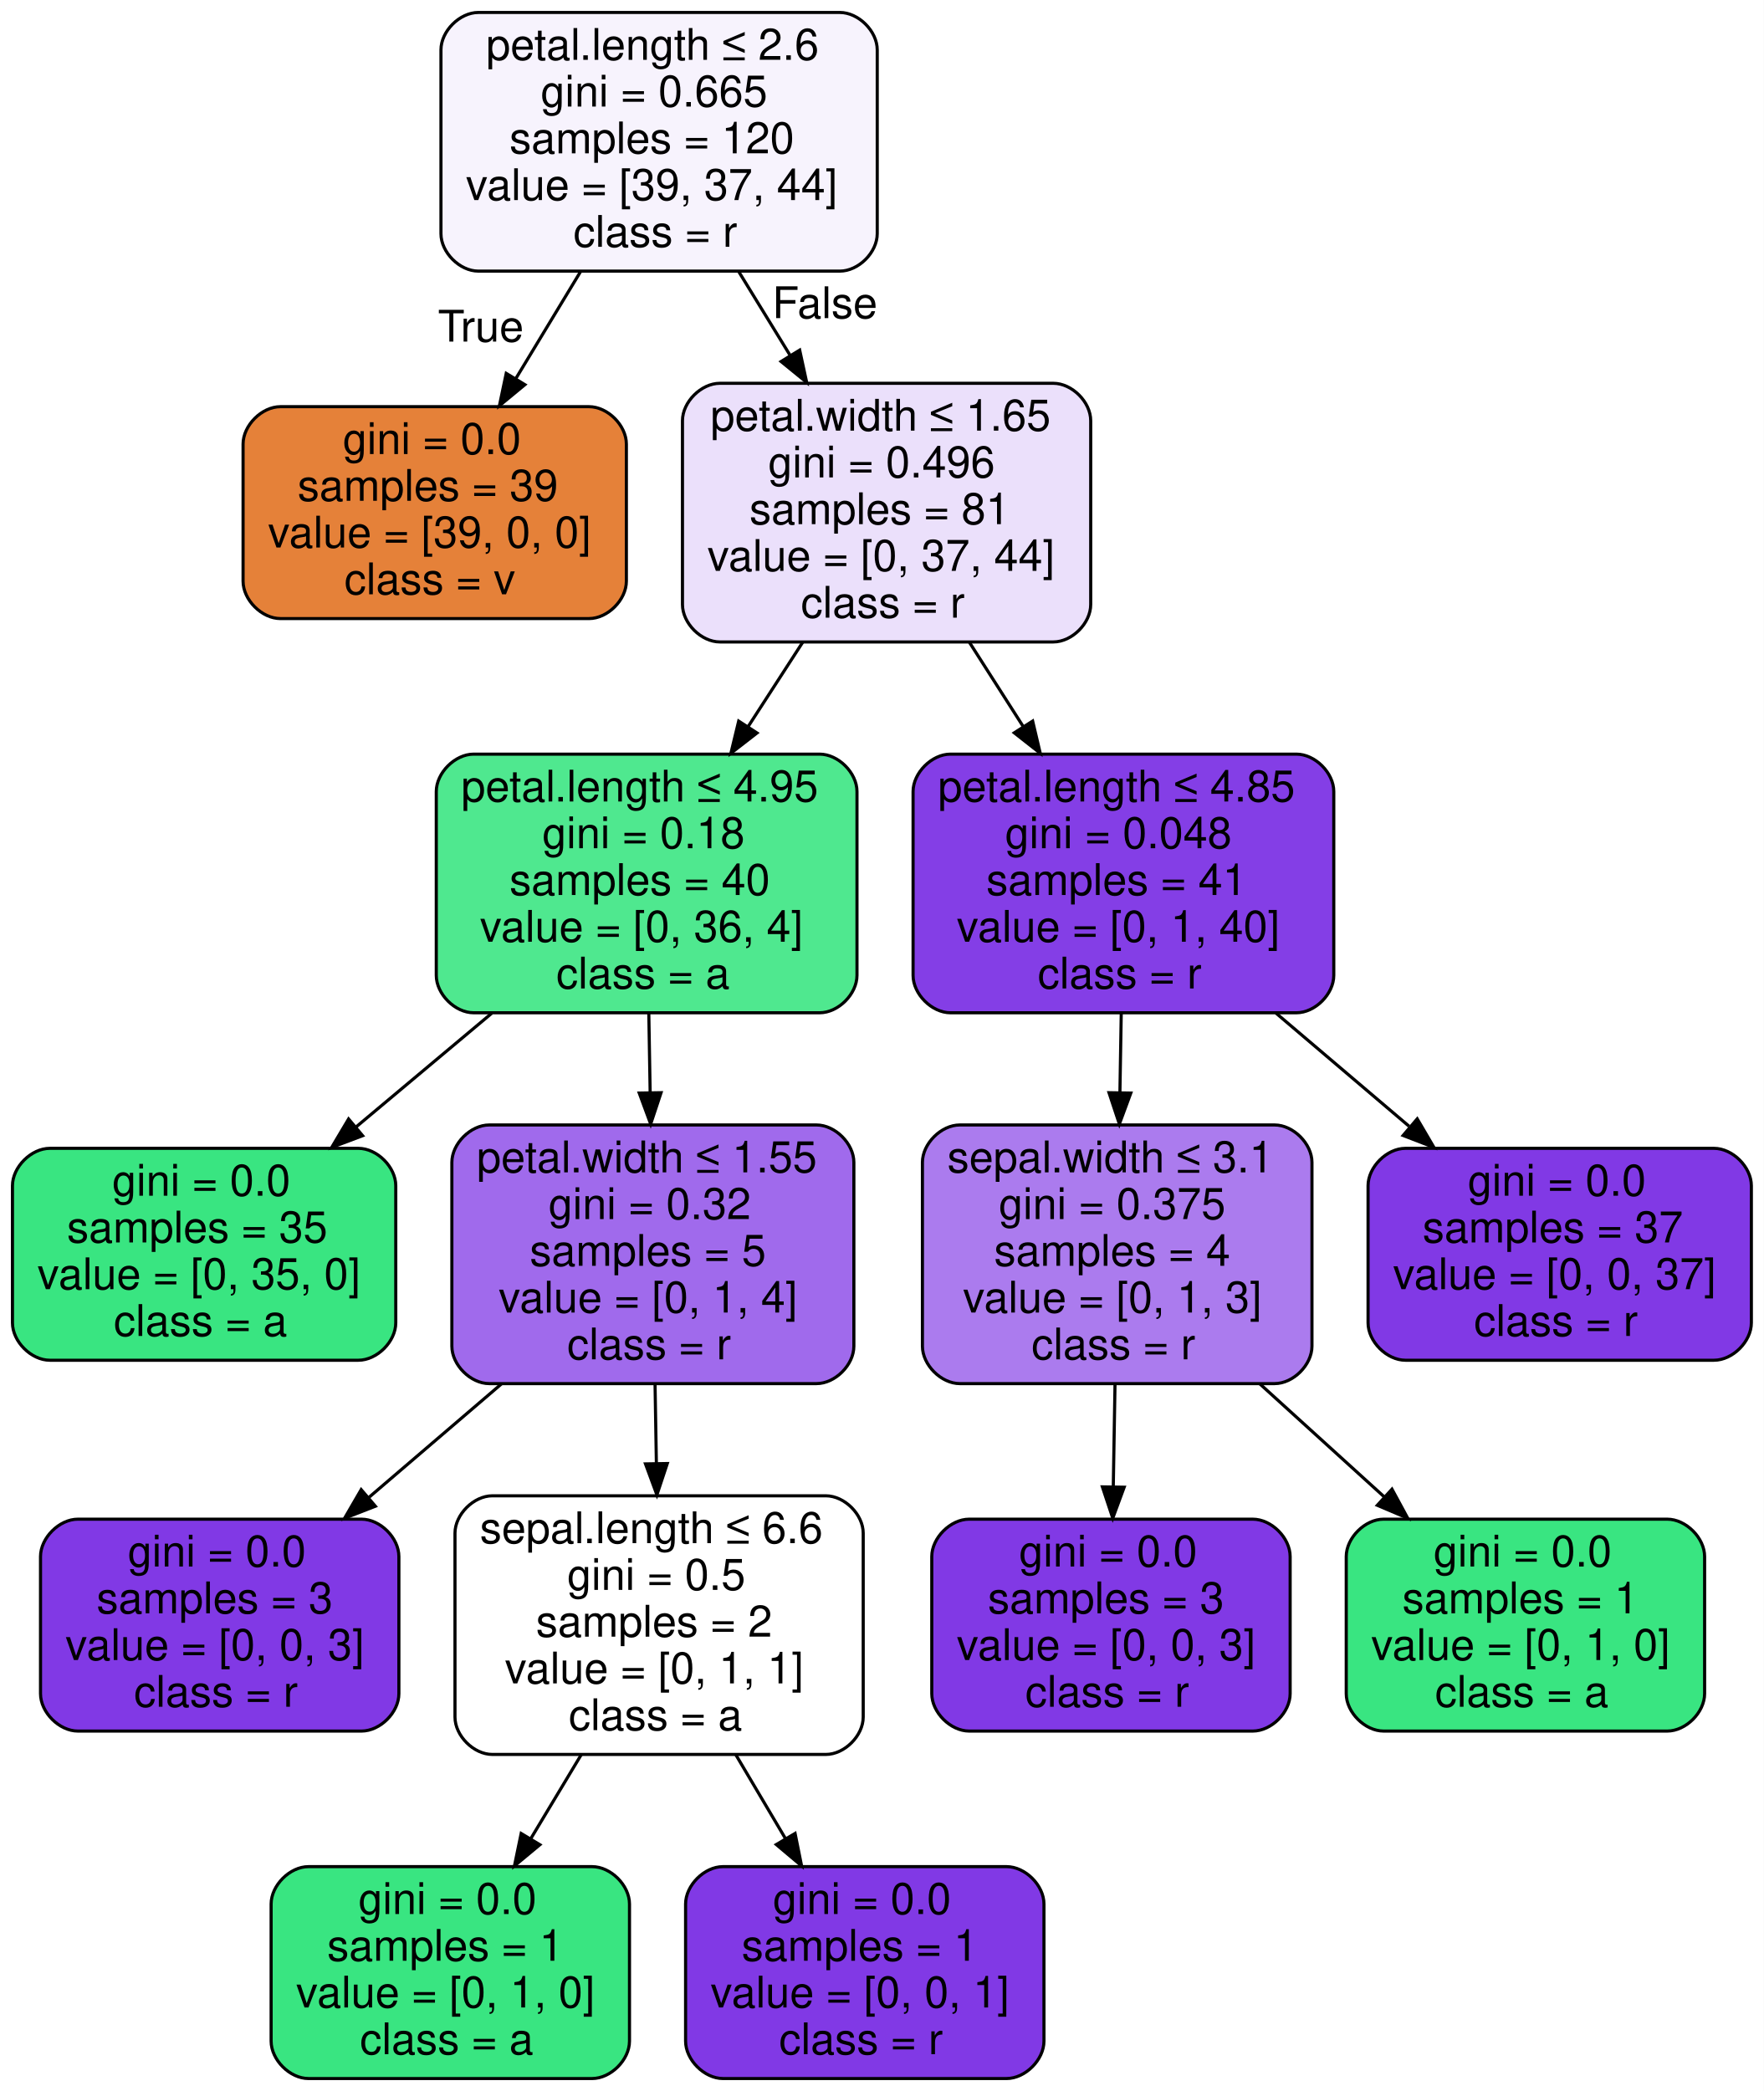
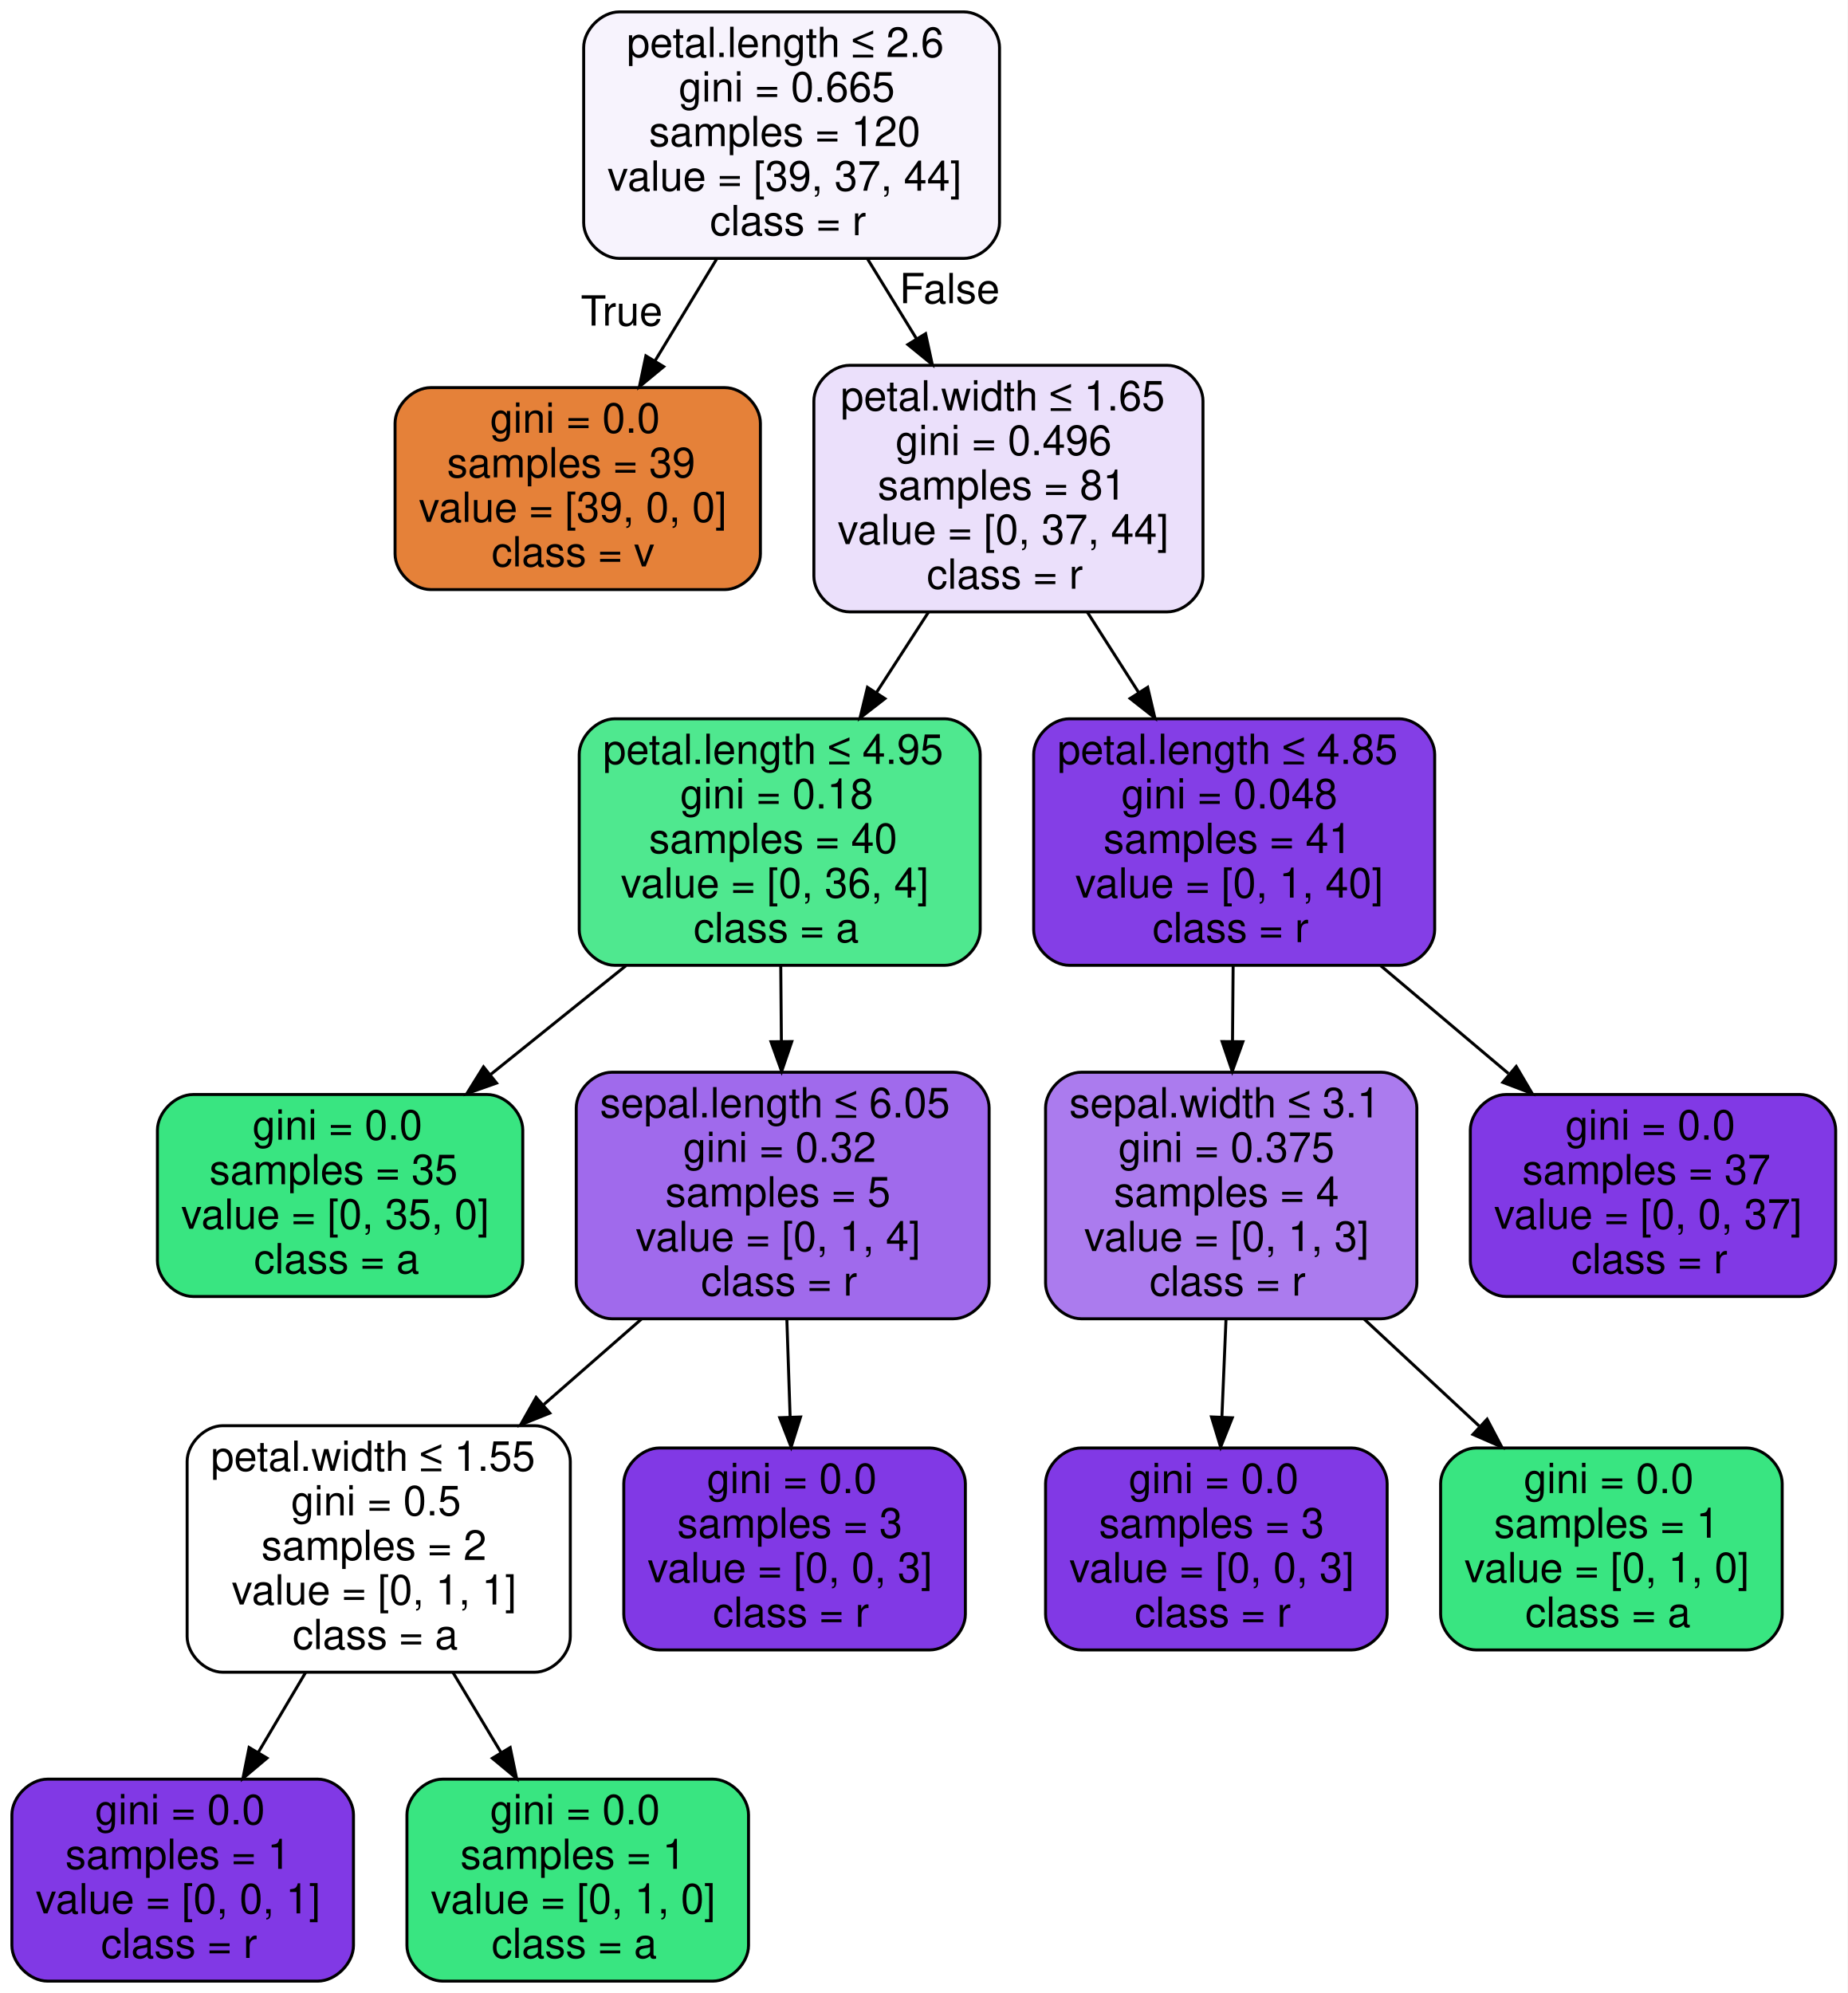
- <svg xmlns="http://www.w3.org/2000/svg" width="566pt" height="671pt" viewBox="0.00 0.00 566.00 671.00">
+ <svg xmlns="http://www.w3.org/2000/svg" width="622pt" height="671pt" viewBox="0.00 0.00 622.00 671.00">
  <g id="graph0" class="graph" transform="scale(1 1) rotate(0) translate(4 667)">
-     <polygon fill="#ffffff" stroke="transparent" points="-4,4 -4,-667 562,-667 562,4 -4,4" />
+     <polygon fill="#ffffff" stroke="transparent" points="-4,4 -4,-667 618,-667 618,4 -4,4" />
    <g id="node1" class="node">
-       <path fill="#f7f3fd" stroke="#000000" d="M265.5,-663C265.5,-663 149.5,-663 149.5,-663 143.5,-663 137.5,-657 137.5,-651 137.5,-651 137.5,-592 137.5,-592 137.5,-586 143.5,-580 149.5,-580 149.5,-580 265.5,-580 265.5,-580 271.5,-580 277.5,-586 277.5,-592 277.5,-592 277.5,-651 277.5,-651 277.5,-657 271.5,-663 265.5,-663" />
-       <text text-anchor="start" x="152" y="-647.8" font-family="Helvetica,sans-Serif" font-size="14.00" fill="#000000">petal.length ≤ 2.6</text>
-       <text text-anchor="start" x="169.5" y="-632.8" font-family="Helvetica,sans-Serif" font-size="14.00" fill="#000000">gini = 0.665</text>
-       <text text-anchor="start" x="159.5" y="-617.8" font-family="Helvetica,sans-Serif" font-size="14.00" fill="#000000">samples = 120</text>
-       <text text-anchor="start" x="145.5" y="-602.8" font-family="Helvetica,sans-Serif" font-size="14.00" fill="#000000">value = [39, 37, 44]</text>
-       <text text-anchor="start" x="180" y="-587.8" font-family="Helvetica,sans-Serif" font-size="14.00" fill="#000000">class = r</text>
+       <path fill="#f7f3fd" stroke="#000000" d="M320.5,-663C320.5,-663 204.5,-663 204.5,-663 198.5,-663 192.5,-657 192.5,-651 192.5,-651 192.5,-592 192.5,-592 192.5,-586 198.5,-580 204.5,-580 204.5,-580 320.5,-580 320.5,-580 326.5,-580 332.5,-586 332.5,-592 332.5,-592 332.5,-651 332.5,-651 332.5,-657 326.5,-663 320.5,-663" />
+       <text text-anchor="start" x="207" y="-647.8" font-family="Helvetica,sans-Serif" font-size="14.00" fill="#000000">petal.length ≤ 2.6</text>
+       <text text-anchor="start" x="224.5" y="-632.8" font-family="Helvetica,sans-Serif" font-size="14.00" fill="#000000">gini = 0.665</text>
+       <text text-anchor="start" x="214.5" y="-617.8" font-family="Helvetica,sans-Serif" font-size="14.00" fill="#000000">samples = 120</text>
+       <text text-anchor="start" x="200.5" y="-602.8" font-family="Helvetica,sans-Serif" font-size="14.00" fill="#000000">value = [39, 37, 44]</text>
+       <text text-anchor="start" x="235" y="-587.8" font-family="Helvetica,sans-Serif" font-size="14.00" fill="#000000">class = r</text>
    </g>
    <g id="node2" class="node">
-       <path fill="#e58139" stroke="#000000" d="M185,-536.5C185,-536.5 86,-536.5 86,-536.5 80,-536.5 74,-530.5 74,-524.5 74,-524.5 74,-480.5 74,-480.5 74,-474.5 80,-468.5 86,-468.5 86,-468.5 185,-468.5 185,-468.5 191,-468.5 197,-474.5 197,-480.5 197,-480.5 197,-524.5 197,-524.5 197,-530.5 191,-536.5 185,-536.5" />
-       <text text-anchor="start" x="106" y="-521.3" font-family="Helvetica,sans-Serif" font-size="14.00" fill="#000000">gini = 0.0</text>
-       <text text-anchor="start" x="91.5" y="-506.3" font-family="Helvetica,sans-Serif" font-size="14.00" fill="#000000">samples = 39</text>
-       <text text-anchor="start" x="82" y="-491.3" font-family="Helvetica,sans-Serif" font-size="14.00" fill="#000000">value = [39, 0, 0]</text>
-       <text text-anchor="start" x="106.5" y="-476.3" font-family="Helvetica,sans-Serif" font-size="14.00" fill="#000000">class = v</text>
+       <path fill="#e58139" stroke="#000000" d="M240,-536.5C240,-536.5 141,-536.5 141,-536.5 135,-536.5 129,-530.5 129,-524.5 129,-524.5 129,-480.5 129,-480.5 129,-474.5 135,-468.5 141,-468.5 141,-468.5 240,-468.5 240,-468.5 246,-468.5 252,-474.5 252,-480.5 252,-480.5 252,-524.5 252,-524.5 252,-530.5 246,-536.5 240,-536.5" />
+       <text text-anchor="start" x="161" y="-521.3" font-family="Helvetica,sans-Serif" font-size="14.00" fill="#000000">gini = 0.0</text>
+       <text text-anchor="start" x="146.5" y="-506.3" font-family="Helvetica,sans-Serif" font-size="14.00" fill="#000000">samples = 39</text>
+       <text text-anchor="start" x="137" y="-491.3" font-family="Helvetica,sans-Serif" font-size="14.00" fill="#000000">value = [39, 0, 0]</text>
+       <text text-anchor="start" x="161.5" y="-476.3" font-family="Helvetica,sans-Serif" font-size="14.00" fill="#000000">class = v</text>
    </g>
    <g id="edge1" class="edge">
-       <path fill="none" stroke="#000000" d="M182.318,-579.88C175.598,-568.774 168.324,-556.751 161.559,-545.569" />
-       <polygon fill="#000000" stroke="#000000" points="164.433,-543.559 156.262,-536.815 158.444,-547.183 164.433,-543.559" />
-       <text text-anchor="middle" x="150.288" y="-557.391" font-family="Helvetica,sans-Serif" font-size="14.00" fill="#000000">True</text>
+       <path fill="none" stroke="#000000" d="M237.318,-579.88C230.598,-568.774 223.324,-556.751 216.559,-545.569" />
+       <polygon fill="#000000" stroke="#000000" points="219.433,-543.559 211.262,-536.815 213.444,-547.183 219.433,-543.559" />
+       <text text-anchor="middle" x="205.288" y="-557.391" font-family="Helvetica,sans-Serif" font-size="14.00" fill="#000000">True</text>
    </g>
    <g id="node3" class="node">
-       <path fill="#ebe0fb" stroke="#000000" d="M334,-544C334,-544 227,-544 227,-544 221,-544 215,-538 215,-532 215,-532 215,-473 215,-473 215,-467 221,-461 227,-461 227,-461 334,-461 334,-461 340,-461 346,-467 346,-473 346,-473 346,-532 346,-532 346,-538 340,-544 334,-544" />
-       <text text-anchor="start" x="224" y="-528.8" font-family="Helvetica,sans-Serif" font-size="14.00" fill="#000000">petal.width ≤ 1.65</text>
-       <text text-anchor="start" x="242.5" y="-513.8" font-family="Helvetica,sans-Serif" font-size="14.00" fill="#000000">gini = 0.496</text>
-       <text text-anchor="start" x="236.5" y="-498.8" font-family="Helvetica,sans-Serif" font-size="14.00" fill="#000000">samples = 81</text>
-       <text text-anchor="start" x="223" y="-483.8" font-family="Helvetica,sans-Serif" font-size="14.00" fill="#000000">value = [0, 37, 44]</text>
-       <text text-anchor="start" x="253" y="-468.8" font-family="Helvetica,sans-Serif" font-size="14.00" fill="#000000">class = r</text>
+       <path fill="#ebe0fb" stroke="#000000" d="M389,-544C389,-544 282,-544 282,-544 276,-544 270,-538 270,-532 270,-532 270,-473 270,-473 270,-467 276,-461 282,-461 282,-461 389,-461 389,-461 395,-461 401,-467 401,-473 401,-473 401,-532 401,-532 401,-538 395,-544 389,-544" />
+       <text text-anchor="start" x="279" y="-528.8" font-family="Helvetica,sans-Serif" font-size="14.00" fill="#000000">petal.width ≤ 1.65</text>
+       <text text-anchor="start" x="297.5" y="-513.8" font-family="Helvetica,sans-Serif" font-size="14.00" fill="#000000">gini = 0.496</text>
+       <text text-anchor="start" x="291.5" y="-498.8" font-family="Helvetica,sans-Serif" font-size="14.00" fill="#000000">samples = 81</text>
+       <text text-anchor="start" x="278" y="-483.8" font-family="Helvetica,sans-Serif" font-size="14.00" fill="#000000">value = [0, 37, 44]</text>
+       <text text-anchor="start" x="308" y="-468.8" font-family="Helvetica,sans-Serif" font-size="14.00" fill="#000000">class = r</text>
    </g>
    <g id="edge2" class="edge">
-       <path fill="none" stroke="#000000" d="M233.032,-579.88C238.391,-571.143 244.098,-561.84 249.628,-552.825" />
-       <polygon fill="#000000" stroke="#000000" points="252.613,-554.652 254.859,-544.298 246.647,-550.992 252.613,-554.652" />
-       <text text-anchor="middle" x="260.684" y="-564.91" font-family="Helvetica,sans-Serif" font-size="14.00" fill="#000000">False</text>
+       <path fill="none" stroke="#000000" d="M288.032,-579.88C293.391,-571.143 299.098,-561.84 304.628,-552.825" />
+       <polygon fill="#000000" stroke="#000000" points="307.613,-554.652 309.859,-544.298 301.647,-550.992 307.613,-554.652" />
+       <text text-anchor="middle" x="315.684" y="-564.91" font-family="Helvetica,sans-Serif" font-size="14.00" fill="#000000">False</text>
    </g>
    <g id="node4" class="node">
-       <path fill="#4fe88f" stroke="#000000" d="M259,-425C259,-425 148,-425 148,-425 142,-425 136,-419 136,-413 136,-413 136,-354 136,-354 136,-348 142,-342 148,-342 148,-342 259,-342 259,-342 265,-342 271,-348 271,-354 271,-354 271,-413 271,-413 271,-419 265,-425 259,-425" />
-       <text text-anchor="start" x="144" y="-409.8" font-family="Helvetica,sans-Serif" font-size="14.00" fill="#000000">petal.length ≤ 4.95</text>
-       <text text-anchor="start" x="170" y="-394.8" font-family="Helvetica,sans-Serif" font-size="14.00" fill="#000000">gini = 0.18</text>
-       <text text-anchor="start" x="159.5" y="-379.8" font-family="Helvetica,sans-Serif" font-size="14.00" fill="#000000">samples = 40</text>
-       <text text-anchor="start" x="150" y="-364.8" font-family="Helvetica,sans-Serif" font-size="14.00" fill="#000000">value = [0, 36, 4]</text>
-       <text text-anchor="start" x="174.5" y="-349.8" font-family="Helvetica,sans-Serif" font-size="14.00" fill="#000000">class = a</text>
+       <path fill="#4fe88f" stroke="#000000" d="M314,-425C314,-425 203,-425 203,-425 197,-425 191,-419 191,-413 191,-413 191,-354 191,-354 191,-348 197,-342 203,-342 203,-342 314,-342 314,-342 320,-342 326,-348 326,-354 326,-354 326,-413 326,-413 326,-419 320,-425 314,-425" />
+       <text text-anchor="start" x="199" y="-409.8" font-family="Helvetica,sans-Serif" font-size="14.00" fill="#000000">petal.length ≤ 4.95</text>
+       <text text-anchor="start" x="225" y="-394.8" font-family="Helvetica,sans-Serif" font-size="14.00" fill="#000000">gini = 0.18</text>
+       <text text-anchor="start" x="214.5" y="-379.8" font-family="Helvetica,sans-Serif" font-size="14.00" fill="#000000">samples = 40</text>
+       <text text-anchor="start" x="205" y="-364.8" font-family="Helvetica,sans-Serif" font-size="14.00" fill="#000000">value = [0, 36, 4]</text>
+       <text text-anchor="start" x="229.5" y="-349.8" font-family="Helvetica,sans-Serif" font-size="14.00" fill="#000000">class = a</text>
    </g>
    <g id="edge3" class="edge">
-       <path fill="none" stroke="#000000" d="M253.569,-460.88C247.916,-452.143 241.897,-442.84 236.063,-433.825" />
-       <polygon fill="#000000" stroke="#000000" points="238.917,-431.792 230.546,-425.298 233.04,-435.595 238.917,-431.792" />
+       <path fill="none" stroke="#000000" d="M308.569,-460.88C302.916,-452.143 296.897,-442.84 291.063,-433.825" />
+       <polygon fill="#000000" stroke="#000000" points="293.917,-431.792 285.546,-425.298 288.04,-435.595 293.917,-431.792" />
    </g>
    <g id="node11" class="node">
-       <path fill="#843ee6" stroke="#000000" d="M412,-425C412,-425 301,-425 301,-425 295,-425 289,-419 289,-413 289,-413 289,-354 289,-354 289,-348 295,-342 301,-342 301,-342 412,-342 412,-342 418,-342 424,-348 424,-354 424,-354 424,-413 424,-413 424,-419 418,-425 412,-425" />
-       <text text-anchor="start" x="297" y="-409.8" font-family="Helvetica,sans-Serif" font-size="14.00" fill="#000000">petal.length ≤ 4.85</text>
-       <text text-anchor="start" x="318.5" y="-394.8" font-family="Helvetica,sans-Serif" font-size="14.00" fill="#000000">gini = 0.048</text>
-       <text text-anchor="start" x="312.5" y="-379.8" font-family="Helvetica,sans-Serif" font-size="14.00" fill="#000000">samples = 41</text>
-       <text text-anchor="start" x="303" y="-364.8" font-family="Helvetica,sans-Serif" font-size="14.00" fill="#000000">value = [0, 1, 40]</text>
-       <text text-anchor="start" x="329" y="-349.8" font-family="Helvetica,sans-Serif" font-size="14.00" fill="#000000">class = r</text>
+       <path fill="#843ee6" stroke="#000000" d="M467,-425C467,-425 356,-425 356,-425 350,-425 344,-419 344,-413 344,-413 344,-354 344,-354 344,-348 350,-342 356,-342 356,-342 467,-342 467,-342 473,-342 479,-348 479,-354 479,-354 479,-413 479,-413 479,-419 473,-425 467,-425" />
+       <text text-anchor="start" x="352" y="-409.8" font-family="Helvetica,sans-Serif" font-size="14.00" fill="#000000">petal.length ≤ 4.85</text>
+       <text text-anchor="start" x="373.5" y="-394.8" font-family="Helvetica,sans-Serif" font-size="14.00" fill="#000000">gini = 0.048</text>
+       <text text-anchor="start" x="367.5" y="-379.8" font-family="Helvetica,sans-Serif" font-size="14.00" fill="#000000">samples = 41</text>
+       <text text-anchor="start" x="358" y="-364.8" font-family="Helvetica,sans-Serif" font-size="14.00" fill="#000000">value = [0, 1, 40]</text>
+       <text text-anchor="start" x="384" y="-349.8" font-family="Helvetica,sans-Serif" font-size="14.00" fill="#000000">class = r</text>
    </g>
    <g id="edge10" class="edge">
-       <path fill="none" stroke="#000000" d="M307.081,-460.88C312.661,-452.143 318.602,-442.84 324.36,-433.825" />
-       <polygon fill="#000000" stroke="#000000" points="327.373,-435.61 329.805,-425.298 321.473,-431.842 327.373,-435.61" />
+       <path fill="none" stroke="#000000" d="M362.081,-460.88C367.661,-452.143 373.602,-442.84 379.36,-433.825" />
+       <polygon fill="#000000" stroke="#000000" points="382.373,-435.61 384.805,-425.298 376.473,-431.842 382.373,-435.61" />
    </g>
    <g id="node5" class="node">
-       <path fill="#39e581" stroke="#000000" d="M111,-298.5C111,-298.5 12,-298.5 12,-298.5 6,-298.5 0,-292.5 0,-286.5 0,-286.5 0,-242.5 0,-242.5 0,-236.5 6,-230.5 12,-230.5 12,-230.5 111,-230.5 111,-230.5 117,-230.5 123,-236.5 123,-242.5 123,-242.5 123,-286.5 123,-286.5 123,-292.5 117,-298.5 111,-298.5" />
-       <text text-anchor="start" x="32" y="-283.3" font-family="Helvetica,sans-Serif" font-size="14.00" fill="#000000">gini = 0.0</text>
-       <text text-anchor="start" x="17.5" y="-268.3" font-family="Helvetica,sans-Serif" font-size="14.00" fill="#000000">samples = 35</text>
-       <text text-anchor="start" x="8" y="-253.3" font-family="Helvetica,sans-Serif" font-size="14.00" fill="#000000">value = [0, 35, 0]</text>
-       <text text-anchor="start" x="32.5" y="-238.3" font-family="Helvetica,sans-Serif" font-size="14.00" fill="#000000">class = a</text>
+       <path fill="#39e581" stroke="#000000" d="M160,-298.5C160,-298.5 61,-298.5 61,-298.5 55,-298.5 49,-292.5 49,-286.5 49,-286.5 49,-242.5 49,-242.5 49,-236.5 55,-230.5 61,-230.5 61,-230.5 160,-230.5 160,-230.5 166,-230.5 172,-236.5 172,-242.5 172,-242.5 172,-286.5 172,-286.5 172,-292.5 166,-298.5 160,-298.5" />
+       <text text-anchor="start" x="81" y="-283.3" font-family="Helvetica,sans-Serif" font-size="14.00" fill="#000000">gini = 0.0</text>
+       <text text-anchor="start" x="66.5" y="-268.3" font-family="Helvetica,sans-Serif" font-size="14.00" fill="#000000">samples = 35</text>
+       <text text-anchor="start" x="57" y="-253.3" font-family="Helvetica,sans-Serif" font-size="14.00" fill="#000000">value = [0, 35, 0]</text>
+       <text text-anchor="start" x="81.5" y="-238.3" font-family="Helvetica,sans-Serif" font-size="14.00" fill="#000000">class = a</text>
    </g>
    <g id="edge4" class="edge">
-       <path fill="none" stroke="#000000" d="M153.835,-341.88C139.664,-330.004 124.243,-317.08 110.134,-305.257" />
-       <polygon fill="#000000" stroke="#000000" points="112.36,-302.555 102.447,-298.815 107.864,-307.921 112.36,-302.555" />
+       <path fill="none" stroke="#000000" d="M206.737,-341.88C191.967,-330.004 175.894,-317.08 161.189,-305.257" />
+       <polygon fill="#000000" stroke="#000000" points="163.164,-302.353 153.177,-298.815 158.778,-307.809 163.164,-302.353" />
    </g>
    <g id="node6" class="node">
-       <path fill="#a06aec" stroke="#000000" d="M258,-306C258,-306 153,-306 153,-306 147,-306 141,-300 141,-294 141,-294 141,-235 141,-235 141,-229 147,-223 153,-223 153,-223 258,-223 258,-223 264,-223 270,-229 270,-235 270,-235 270,-294 270,-294 270,-300 264,-306 258,-306" />
-       <text text-anchor="start" x="149" y="-290.8" font-family="Helvetica,sans-Serif" font-size="14.00" fill="#000000">petal.width ≤ 1.55</text>
-       <text text-anchor="start" x="172" y="-275.8" font-family="Helvetica,sans-Serif" font-size="14.00" fill="#000000">gini = 0.32</text>
-       <text text-anchor="start" x="166" y="-260.8" font-family="Helvetica,sans-Serif" font-size="14.00" fill="#000000">samples = 5</text>
-       <text text-anchor="start" x="156" y="-245.8" font-family="Helvetica,sans-Serif" font-size="14.00" fill="#000000">value = [0, 1, 4]</text>
-       <text text-anchor="start" x="178" y="-230.8" font-family="Helvetica,sans-Serif" font-size="14.00" fill="#000000">class = r</text>
+       <path fill="#a06aec" stroke="#000000" d="M317,-306C317,-306 202,-306 202,-306 196,-306 190,-300 190,-294 190,-294 190,-235 190,-235 190,-229 196,-223 202,-223 202,-223 317,-223 317,-223 323,-223 329,-229 329,-235 329,-235 329,-294 329,-294 329,-300 323,-306 317,-306" />
+       <text text-anchor="start" x="198" y="-290.8" font-family="Helvetica,sans-Serif" font-size="14.00" fill="#000000">sepal.length ≤ 6.05</text>
+       <text text-anchor="start" x="226" y="-275.8" font-family="Helvetica,sans-Serif" font-size="14.00" fill="#000000">gini = 0.32</text>
+       <text text-anchor="start" x="220" y="-260.8" font-family="Helvetica,sans-Serif" font-size="14.00" fill="#000000">samples = 5</text>
+       <text text-anchor="start" x="210" y="-245.8" font-family="Helvetica,sans-Serif" font-size="14.00" fill="#000000">value = [0, 1, 4]</text>
+       <text text-anchor="start" x="232" y="-230.8" font-family="Helvetica,sans-Serif" font-size="14.00" fill="#000000">class = r</text>
    </g>
    <g id="edge5" class="edge">
-       <path fill="none" stroke="#000000" d="M204.2,-341.88C204.337,-333.684 204.483,-324.989 204.626,-316.501" />
-       <polygon fill="#000000" stroke="#000000" points="208.129,-316.356 204.798,-306.298 201.13,-316.238 208.129,-316.356" />
+       <path fill="none" stroke="#000000" d="M258.85,-341.88C258.919,-333.684 258.992,-324.989 259.063,-316.501" />
+       <polygon fill="#000000" stroke="#000000" points="262.565,-316.327 259.149,-306.298 255.565,-316.268 262.565,-316.327" />
    </g>
    <g id="node7" class="node">
-       <path fill="#8139e5" stroke="#000000" d="M112,-179.5C112,-179.5 21,-179.5 21,-179.5 15,-179.5 9,-173.5 9,-167.5 9,-167.5 9,-123.5 9,-123.5 9,-117.5 15,-111.5 21,-111.5 21,-111.5 112,-111.5 112,-111.5 118,-111.5 124,-117.5 124,-123.5 124,-123.5 124,-167.5 124,-167.5 124,-173.5 118,-179.5 112,-179.5" />
-       <text text-anchor="start" x="37" y="-164.3" font-family="Helvetica,sans-Serif" font-size="14.00" fill="#000000">gini = 0.0</text>
-       <text text-anchor="start" x="27" y="-149.3" font-family="Helvetica,sans-Serif" font-size="14.00" fill="#000000">samples = 3</text>
-       <text text-anchor="start" x="17" y="-134.3" font-family="Helvetica,sans-Serif" font-size="14.00" fill="#000000">value = [0, 0, 3]</text>
-       <text text-anchor="start" x="39" y="-119.3" font-family="Helvetica,sans-Serif" font-size="14.00" fill="#000000">class = r</text>
+       <path fill="#ffffff" stroke="#000000" d="M176,-187C176,-187 71,-187 71,-187 65,-187 59,-181 59,-175 59,-175 59,-116 59,-116 59,-110 65,-104 71,-104 71,-104 176,-104 176,-104 182,-104 188,-110 188,-116 188,-116 188,-175 188,-175 188,-181 182,-187 176,-187" />
+       <text text-anchor="start" x="67" y="-171.8" font-family="Helvetica,sans-Serif" font-size="14.00" fill="#000000">petal.width ≤ 1.55</text>
+       <text text-anchor="start" x="94" y="-156.8" font-family="Helvetica,sans-Serif" font-size="14.00" fill="#000000">gini = 0.5</text>
+       <text text-anchor="start" x="84" y="-141.8" font-family="Helvetica,sans-Serif" font-size="14.00" fill="#000000">samples = 2</text>
+       <text text-anchor="start" x="74" y="-126.8" font-family="Helvetica,sans-Serif" font-size="14.00" fill="#000000">value = [0, 1, 1]</text>
+       <text text-anchor="start" x="94.5" y="-111.8" font-family="Helvetica,sans-Serif" font-size="14.00" fill="#000000">class = a</text>
    </g>
    <g id="edge6" class="edge">
-       <path fill="none" stroke="#000000" d="M156.885,-222.88C143.141,-211.114 128.197,-198.32 114.491,-186.585" />
-       <polygon fill="#000000" stroke="#000000" points="116.455,-183.66 106.582,-179.815 111.902,-188.977 116.455,-183.66" />
+       <path fill="none" stroke="#000000" d="M211.934,-222.88C201.332,-213.603 190,-203.687 179.107,-194.156" />
+       <polygon fill="#000000" stroke="#000000" points="181.1,-191.249 171.269,-187.298 176.49,-196.517 181.1,-191.249" />
+     </g>
+     <g id="node10" class="node">
+       <path fill="#8139e5" stroke="#000000" d="M309,-179.5C309,-179.5 218,-179.5 218,-179.5 212,-179.5 206,-173.5 206,-167.5 206,-167.5 206,-123.5 206,-123.5 206,-117.5 212,-111.5 218,-111.5 218,-111.5 309,-111.5 309,-111.5 315,-111.5 321,-117.5 321,-123.5 321,-123.5 321,-167.5 321,-167.5 321,-173.5 315,-179.5 309,-179.5" />
+       <text text-anchor="start" x="234" y="-164.3" font-family="Helvetica,sans-Serif" font-size="14.00" fill="#000000">gini = 0.0</text>
+       <text text-anchor="start" x="224" y="-149.3" font-family="Helvetica,sans-Serif" font-size="14.00" fill="#000000">samples = 3</text>
+       <text text-anchor="start" x="214" y="-134.3" font-family="Helvetica,sans-Serif" font-size="14.00" fill="#000000">value = [0, 0, 3]</text>
+       <text text-anchor="start" x="236" y="-119.3" font-family="Helvetica,sans-Serif" font-size="14.00" fill="#000000">class = r</text>
+     </g>
+     <g id="edge9" class="edge">
+       <path fill="none" stroke="#000000" d="M260.899,-222.88C261.257,-212.213 261.644,-200.702 262.007,-189.901" />
+       <polygon fill="#000000" stroke="#000000" points="265.509,-189.927 262.347,-179.815 258.512,-189.692 265.509,-189.927" />
    </g>
    <g id="node8" class="node">
-       <path fill="#ffffff" stroke="#000000" d="M261,-187C261,-187 154,-187 154,-187 148,-187 142,-181 142,-175 142,-175 142,-116 142,-116 142,-110 148,-104 154,-104 154,-104 261,-104 261,-104 267,-104 273,-110 273,-116 273,-116 273,-175 273,-175 273,-181 267,-187 261,-187" />
-       <text text-anchor="start" x="150" y="-171.8" font-family="Helvetica,sans-Serif" font-size="14.00" fill="#000000">sepal.length ≤ 6.6</text>
-       <text text-anchor="start" x="178" y="-156.8" font-family="Helvetica,sans-Serif" font-size="14.00" fill="#000000">gini = 0.5</text>
-       <text text-anchor="start" x="168" y="-141.8" font-family="Helvetica,sans-Serif" font-size="14.00" fill="#000000">samples = 2</text>
-       <text text-anchor="start" x="158" y="-126.8" font-family="Helvetica,sans-Serif" font-size="14.00" fill="#000000">value = [0, 1, 1]</text>
-       <text text-anchor="start" x="178.5" y="-111.8" font-family="Helvetica,sans-Serif" font-size="14.00" fill="#000000">class = a</text>
+       <path fill="#8139e5" stroke="#000000" d="M103,-68C103,-68 12,-68 12,-68 6,-68 0,-62 0,-56 0,-56 0,-12 0,-12 0,-6 6,0 12,0 12,0 103,0 103,0 109,0 115,-6 115,-12 115,-12 115,-56 115,-56 115,-62 109,-68 103,-68" />
+       <text text-anchor="start" x="28" y="-52.8" font-family="Helvetica,sans-Serif" font-size="14.00" fill="#000000">gini = 0.0</text>
+       <text text-anchor="start" x="18" y="-37.8" font-family="Helvetica,sans-Serif" font-size="14.00" fill="#000000">samples = 1</text>
+       <text text-anchor="start" x="8" y="-22.8" font-family="Helvetica,sans-Serif" font-size="14.00" fill="#000000">value = [0, 0, 1]</text>
+       <text text-anchor="start" x="30" y="-7.8" font-family="Helvetica,sans-Serif" font-size="14.00" fill="#000000">class = r</text>
    </g>
    <g id="edge7" class="edge">
-       <path fill="none" stroke="#000000" d="M206.2,-222.88C206.337,-214.684 206.483,-205.989 206.626,-197.501" />
-       <polygon fill="#000000" stroke="#000000" points="210.129,-197.356 206.798,-187.298 203.13,-197.238 210.129,-197.356" />
+       <path fill="none" stroke="#000000" d="M98.924,-103.981C93.701,-95.159 88.177,-85.826 82.924,-76.951" />
+       <polygon fill="#000000" stroke="#000000" points="85.887,-75.086 77.782,-68.264 79.864,-78.652 85.887,-75.086" />
    </g>
    <g id="node9" class="node">
-       <path fill="#39e581" stroke="#000000" d="M186,-68C186,-68 95,-68 95,-68 89,-68 83,-62 83,-56 83,-56 83,-12 83,-12 83,-6 89,0 95,0 95,0 186,0 186,0 192,0 198,-6 198,-12 198,-12 198,-56 198,-56 198,-62 192,-68 186,-68" />
-       <text text-anchor="start" x="111" y="-52.8" font-family="Helvetica,sans-Serif" font-size="14.00" fill="#000000">gini = 0.0</text>
-       <text text-anchor="start" x="101" y="-37.8" font-family="Helvetica,sans-Serif" font-size="14.00" fill="#000000">samples = 1</text>
-       <text text-anchor="start" x="91" y="-22.8" font-family="Helvetica,sans-Serif" font-size="14.00" fill="#000000">value = [0, 1, 0]</text>
-       <text text-anchor="start" x="111.5" y="-7.8" font-family="Helvetica,sans-Serif" font-size="14.00" fill="#000000">class = a</text>
+       <path fill="#39e581" stroke="#000000" d="M236,-68C236,-68 145,-68 145,-68 139,-68 133,-62 133,-56 133,-56 133,-12 133,-12 133,-6 139,0 145,0 145,0 236,0 236,0 242,0 248,-6 248,-12 248,-12 248,-56 248,-56 248,-62 242,-68 236,-68" />
+       <text text-anchor="start" x="161" y="-52.8" font-family="Helvetica,sans-Serif" font-size="14.00" fill="#000000">gini = 0.0</text>
+       <text text-anchor="start" x="151" y="-37.8" font-family="Helvetica,sans-Serif" font-size="14.00" fill="#000000">samples = 1</text>
+       <text text-anchor="start" x="141" y="-22.8" font-family="Helvetica,sans-Serif" font-size="14.00" fill="#000000">value = [0, 1, 0]</text>
+       <text text-anchor="start" x="161.5" y="-7.8" font-family="Helvetica,sans-Serif" font-size="14.00" fill="#000000">class = a</text>
    </g>
    <g id="edge8" class="edge">
-       <path fill="none" stroke="#000000" d="M182.552,-103.981C177.25,-95.159 171.642,-85.826 166.309,-76.951" />
-       <polygon fill="#000000" stroke="#000000" points="169.24,-75.032 161.089,-68.264 163.239,-78.638 169.24,-75.032" />
-     </g>
-     <g id="node10" class="node">
-       <path fill="#8139e5" stroke="#000000" d="M319,-68C319,-68 228,-68 228,-68 222,-68 216,-62 216,-56 216,-56 216,-12 216,-12 216,-6 222,0 228,0 228,0 319,0 319,0 325,0 331,-6 331,-12 331,-12 331,-56 331,-56 331,-62 325,-68 319,-68" />
-       <text text-anchor="start" x="244" y="-52.8" font-family="Helvetica,sans-Serif" font-size="14.00" fill="#000000">gini = 0.0</text>
-       <text text-anchor="start" x="234" y="-37.8" font-family="Helvetica,sans-Serif" font-size="14.00" fill="#000000">samples = 1</text>
-       <text text-anchor="start" x="224" y="-22.8" font-family="Helvetica,sans-Serif" font-size="14.00" fill="#000000">value = [0, 0, 1]</text>
-       <text text-anchor="start" x="246" y="-7.8" font-family="Helvetica,sans-Serif" font-size="14.00" fill="#000000">class = r</text>
-     </g>
-     <g id="edge9" class="edge">
-       <path fill="none" stroke="#000000" d="M232.076,-103.981C237.299,-95.159 242.823,-85.826 248.076,-76.951" />
-       <polygon fill="#000000" stroke="#000000" points="251.136,-78.652 253.218,-68.264 245.113,-75.086 251.136,-78.652" />
+       <path fill="none" stroke="#000000" d="M148.448,-103.981C153.75,-95.159 159.358,-85.826 164.691,-76.951" />
+       <polygon fill="#000000" stroke="#000000" points="167.761,-78.638 169.911,-68.264 161.76,-75.032 167.761,-78.638" />
    </g>
    <g id="node12" class="node">
-       <path fill="#ab7bee" stroke="#000000" d="M405,-306C405,-306 304,-306 304,-306 298,-306 292,-300 292,-294 292,-294 292,-235 292,-235 292,-229 298,-223 304,-223 304,-223 405,-223 405,-223 411,-223 417,-229 417,-235 417,-235 417,-294 417,-294 417,-300 411,-306 405,-306" />
-       <text text-anchor="start" x="300" y="-290.8" font-family="Helvetica,sans-Serif" font-size="14.00" fill="#000000">sepal.width ≤ 3.1</text>
-       <text text-anchor="start" x="316.5" y="-275.8" font-family="Helvetica,sans-Serif" font-size="14.00" fill="#000000">gini = 0.375</text>
-       <text text-anchor="start" x="315" y="-260.8" font-family="Helvetica,sans-Serif" font-size="14.00" fill="#000000">samples = 4</text>
-       <text text-anchor="start" x="305" y="-245.8" font-family="Helvetica,sans-Serif" font-size="14.00" fill="#000000">value = [0, 1, 3]</text>
-       <text text-anchor="start" x="327" y="-230.8" font-family="Helvetica,sans-Serif" font-size="14.00" fill="#000000">class = r</text>
+       <path fill="#ab7bee" stroke="#000000" d="M461,-306C461,-306 360,-306 360,-306 354,-306 348,-300 348,-294 348,-294 348,-235 348,-235 348,-229 354,-223 360,-223 360,-223 461,-223 461,-223 467,-223 473,-229 473,-235 473,-235 473,-294 473,-294 473,-300 467,-306 461,-306" />
+       <text text-anchor="start" x="356" y="-290.8" font-family="Helvetica,sans-Serif" font-size="14.00" fill="#000000">sepal.width ≤ 3.1</text>
+       <text text-anchor="start" x="372.5" y="-275.8" font-family="Helvetica,sans-Serif" font-size="14.00" fill="#000000">gini = 0.375</text>
+       <text text-anchor="start" x="371" y="-260.8" font-family="Helvetica,sans-Serif" font-size="14.00" fill="#000000">samples = 4</text>
+       <text text-anchor="start" x="361" y="-245.8" font-family="Helvetica,sans-Serif" font-size="14.00" fill="#000000">value = [0, 1, 3]</text>
+       <text text-anchor="start" x="383" y="-230.8" font-family="Helvetica,sans-Serif" font-size="14.00" fill="#000000">class = r</text>
    </g>
    <g id="edge11" class="edge">
-       <path fill="none" stroke="#000000" d="M355.8,-341.88C355.663,-333.684 355.517,-324.989 355.374,-316.501" />
-       <polygon fill="#000000" stroke="#000000" points="358.87,-316.238 355.202,-306.298 351.871,-316.356 358.87,-316.238" />
+       <path fill="none" stroke="#000000" d="M411.15,-341.88C411.081,-333.684 411.008,-324.989 410.937,-316.501" />
+       <polygon fill="#000000" stroke="#000000" points="414.435,-316.268 410.851,-306.298 407.435,-316.327 414.435,-316.268" />
    </g>
    <g id="node15" class="node">
-       <path fill="#8139e5" stroke="#000000" d="M546,-298.5C546,-298.5 447,-298.5 447,-298.5 441,-298.5 435,-292.5 435,-286.5 435,-286.5 435,-242.5 435,-242.5 435,-236.5 441,-230.5 447,-230.5 447,-230.5 546,-230.5 546,-230.5 552,-230.5 558,-236.5 558,-242.5 558,-242.5 558,-286.5 558,-286.5 558,-292.5 552,-298.5 546,-298.5" />
-       <text text-anchor="start" x="467" y="-283.3" font-family="Helvetica,sans-Serif" font-size="14.00" fill="#000000">gini = 0.0</text>
-       <text text-anchor="start" x="452.5" y="-268.3" font-family="Helvetica,sans-Serif" font-size="14.00" fill="#000000">samples = 37</text>
-       <text text-anchor="start" x="443" y="-253.3" font-family="Helvetica,sans-Serif" font-size="14.00" fill="#000000">value = [0, 0, 37]</text>
-       <text text-anchor="start" x="469" y="-238.3" font-family="Helvetica,sans-Serif" font-size="14.00" fill="#000000">class = r</text>
+       <path fill="#8139e5" stroke="#000000" d="M602,-298.5C602,-298.5 503,-298.5 503,-298.5 497,-298.5 491,-292.5 491,-286.5 491,-286.5 491,-242.5 491,-242.5 491,-236.5 497,-230.5 503,-230.5 503,-230.5 602,-230.5 602,-230.5 608,-230.5 614,-236.5 614,-242.5 614,-242.5 614,-286.5 614,-286.5 614,-292.5 608,-298.5 602,-298.5" />
+       <text text-anchor="start" x="523" y="-283.3" font-family="Helvetica,sans-Serif" font-size="14.00" fill="#000000">gini = 0.0</text>
+       <text text-anchor="start" x="508.5" y="-268.3" font-family="Helvetica,sans-Serif" font-size="14.00" fill="#000000">samples = 37</text>
+       <text text-anchor="start" x="499" y="-253.3" font-family="Helvetica,sans-Serif" font-size="14.00" fill="#000000">value = [0, 0, 37]</text>
+       <text text-anchor="start" x="525" y="-238.3" font-family="Helvetica,sans-Serif" font-size="14.00" fill="#000000">class = r</text>
    </g>
    <g id="edge14" class="edge">
-       <path fill="none" stroke="#000000" d="M405.465,-341.88C419.307,-330.114 434.359,-317.32 448.164,-305.586" />
-       <polygon fill="#000000" stroke="#000000" points="450.777,-307.958 456.13,-298.815 446.243,-302.625 450.777,-307.958" />
+       <path fill="none" stroke="#000000" d="M460.815,-341.88C474.756,-330.114 489.915,-317.32 503.819,-305.586" />
+       <polygon fill="#000000" stroke="#000000" points="506.456,-307.939 511.841,-298.815 501.942,-302.59 506.456,-307.939" />
    </g>
    <g id="node13" class="node">
-       <path fill="#8139e5" stroke="#000000" d="M398,-179.5C398,-179.5 307,-179.5 307,-179.5 301,-179.5 295,-173.5 295,-167.5 295,-167.5 295,-123.5 295,-123.5 295,-117.5 301,-111.5 307,-111.5 307,-111.5 398,-111.5 398,-111.5 404,-111.5 410,-117.5 410,-123.5 410,-123.5 410,-167.5 410,-167.5 410,-173.5 404,-179.5 398,-179.5" />
-       <text text-anchor="start" x="323" y="-164.3" font-family="Helvetica,sans-Serif" font-size="14.00" fill="#000000">gini = 0.0</text>
-       <text text-anchor="start" x="313" y="-149.3" font-family="Helvetica,sans-Serif" font-size="14.00" fill="#000000">samples = 3</text>
-       <text text-anchor="start" x="303" y="-134.3" font-family="Helvetica,sans-Serif" font-size="14.00" fill="#000000">value = [0, 0, 3]</text>
-       <text text-anchor="start" x="325" y="-119.3" font-family="Helvetica,sans-Serif" font-size="14.00" fill="#000000">class = r</text>
+       <path fill="#8139e5" stroke="#000000" d="M451,-179.5C451,-179.5 360,-179.5 360,-179.5 354,-179.5 348,-173.5 348,-167.5 348,-167.5 348,-123.5 348,-123.5 348,-117.5 354,-111.5 360,-111.5 360,-111.5 451,-111.5 451,-111.5 457,-111.5 463,-117.5 463,-123.5 463,-123.5 463,-167.5 463,-167.5 463,-173.5 457,-179.5 451,-179.5" />
+       <text text-anchor="start" x="376" y="-164.3" font-family="Helvetica,sans-Serif" font-size="14.00" fill="#000000">gini = 0.0</text>
+       <text text-anchor="start" x="366" y="-149.3" font-family="Helvetica,sans-Serif" font-size="14.00" fill="#000000">samples = 3</text>
+       <text text-anchor="start" x="356" y="-134.3" font-family="Helvetica,sans-Serif" font-size="14.00" fill="#000000">value = [0, 0, 3]</text>
+       <text text-anchor="start" x="378" y="-119.3" font-family="Helvetica,sans-Serif" font-size="14.00" fill="#000000">class = r</text>
    </g>
    <g id="edge12" class="edge">
-       <path fill="none" stroke="#000000" d="M353.8,-222.88C353.621,-212.213 353.428,-200.702 353.246,-189.901" />
-       <polygon fill="#000000" stroke="#000000" points="356.744,-189.755 353.077,-179.815 349.745,-189.872 356.744,-189.755" />
+       <path fill="none" stroke="#000000" d="M408.751,-222.88C408.303,-212.213 407.819,-200.702 407.366,-189.901" />
+       <polygon fill="#000000" stroke="#000000" points="410.859,-189.659 406.942,-179.815 403.865,-189.953 410.859,-189.659" />
    </g>
    <g id="node14" class="node">
-       <path fill="#39e581" stroke="#000000" d="M531,-179.5C531,-179.5 440,-179.5 440,-179.5 434,-179.5 428,-173.5 428,-167.5 428,-167.5 428,-123.5 428,-123.5 428,-117.5 434,-111.5 440,-111.5 440,-111.5 531,-111.5 531,-111.5 537,-111.5 543,-117.5 543,-123.5 543,-123.5 543,-167.5 543,-167.5 543,-173.5 537,-179.5 531,-179.5" />
-       <text text-anchor="start" x="456" y="-164.3" font-family="Helvetica,sans-Serif" font-size="14.00" fill="#000000">gini = 0.0</text>
-       <text text-anchor="start" x="446" y="-149.3" font-family="Helvetica,sans-Serif" font-size="14.00" fill="#000000">samples = 1</text>
-       <text text-anchor="start" x="436" y="-134.3" font-family="Helvetica,sans-Serif" font-size="14.00" fill="#000000">value = [0, 1, 0]</text>
-       <text text-anchor="start" x="456.5" y="-119.3" font-family="Helvetica,sans-Serif" font-size="14.00" fill="#000000">class = a</text>
+       <path fill="#39e581" stroke="#000000" d="M584,-179.5C584,-179.5 493,-179.5 493,-179.5 487,-179.5 481,-173.5 481,-167.5 481,-167.5 481,-123.5 481,-123.5 481,-117.5 487,-111.5 493,-111.5 493,-111.5 584,-111.5 584,-111.5 590,-111.5 596,-117.5 596,-123.5 596,-123.5 596,-167.5 596,-167.5 596,-173.5 590,-179.5 584,-179.5" />
+       <text text-anchor="start" x="509" y="-164.3" font-family="Helvetica,sans-Serif" font-size="14.00" fill="#000000">gini = 0.0</text>
+       <text text-anchor="start" x="499" y="-149.3" font-family="Helvetica,sans-Serif" font-size="14.00" fill="#000000">samples = 1</text>
+       <text text-anchor="start" x="489" y="-134.3" font-family="Helvetica,sans-Serif" font-size="14.00" fill="#000000">value = [0, 1, 0]</text>
+       <text text-anchor="start" x="509.5" y="-119.3" font-family="Helvetica,sans-Serif" font-size="14.00" fill="#000000">class = a</text>
    </g>
    <g id="edge13" class="edge">
-       <path fill="none" stroke="#000000" d="M400.317,-222.88C413.27,-211.114 427.354,-198.32 440.271,-186.585" />
-       <polygon fill="#000000" stroke="#000000" points="442.676,-189.13 447.725,-179.815 437.969,-183.948 442.676,-189.13" />
+       <path fill="none" stroke="#000000" d="M455.268,-222.88C467.806,-211.224 481.428,-198.559 493.953,-186.915" />
+       <polygon fill="#000000" stroke="#000000" points="496.649,-189.187 501.59,-179.815 491.883,-184.06 496.649,-189.187" />
    </g>
  </g>
</svg>
